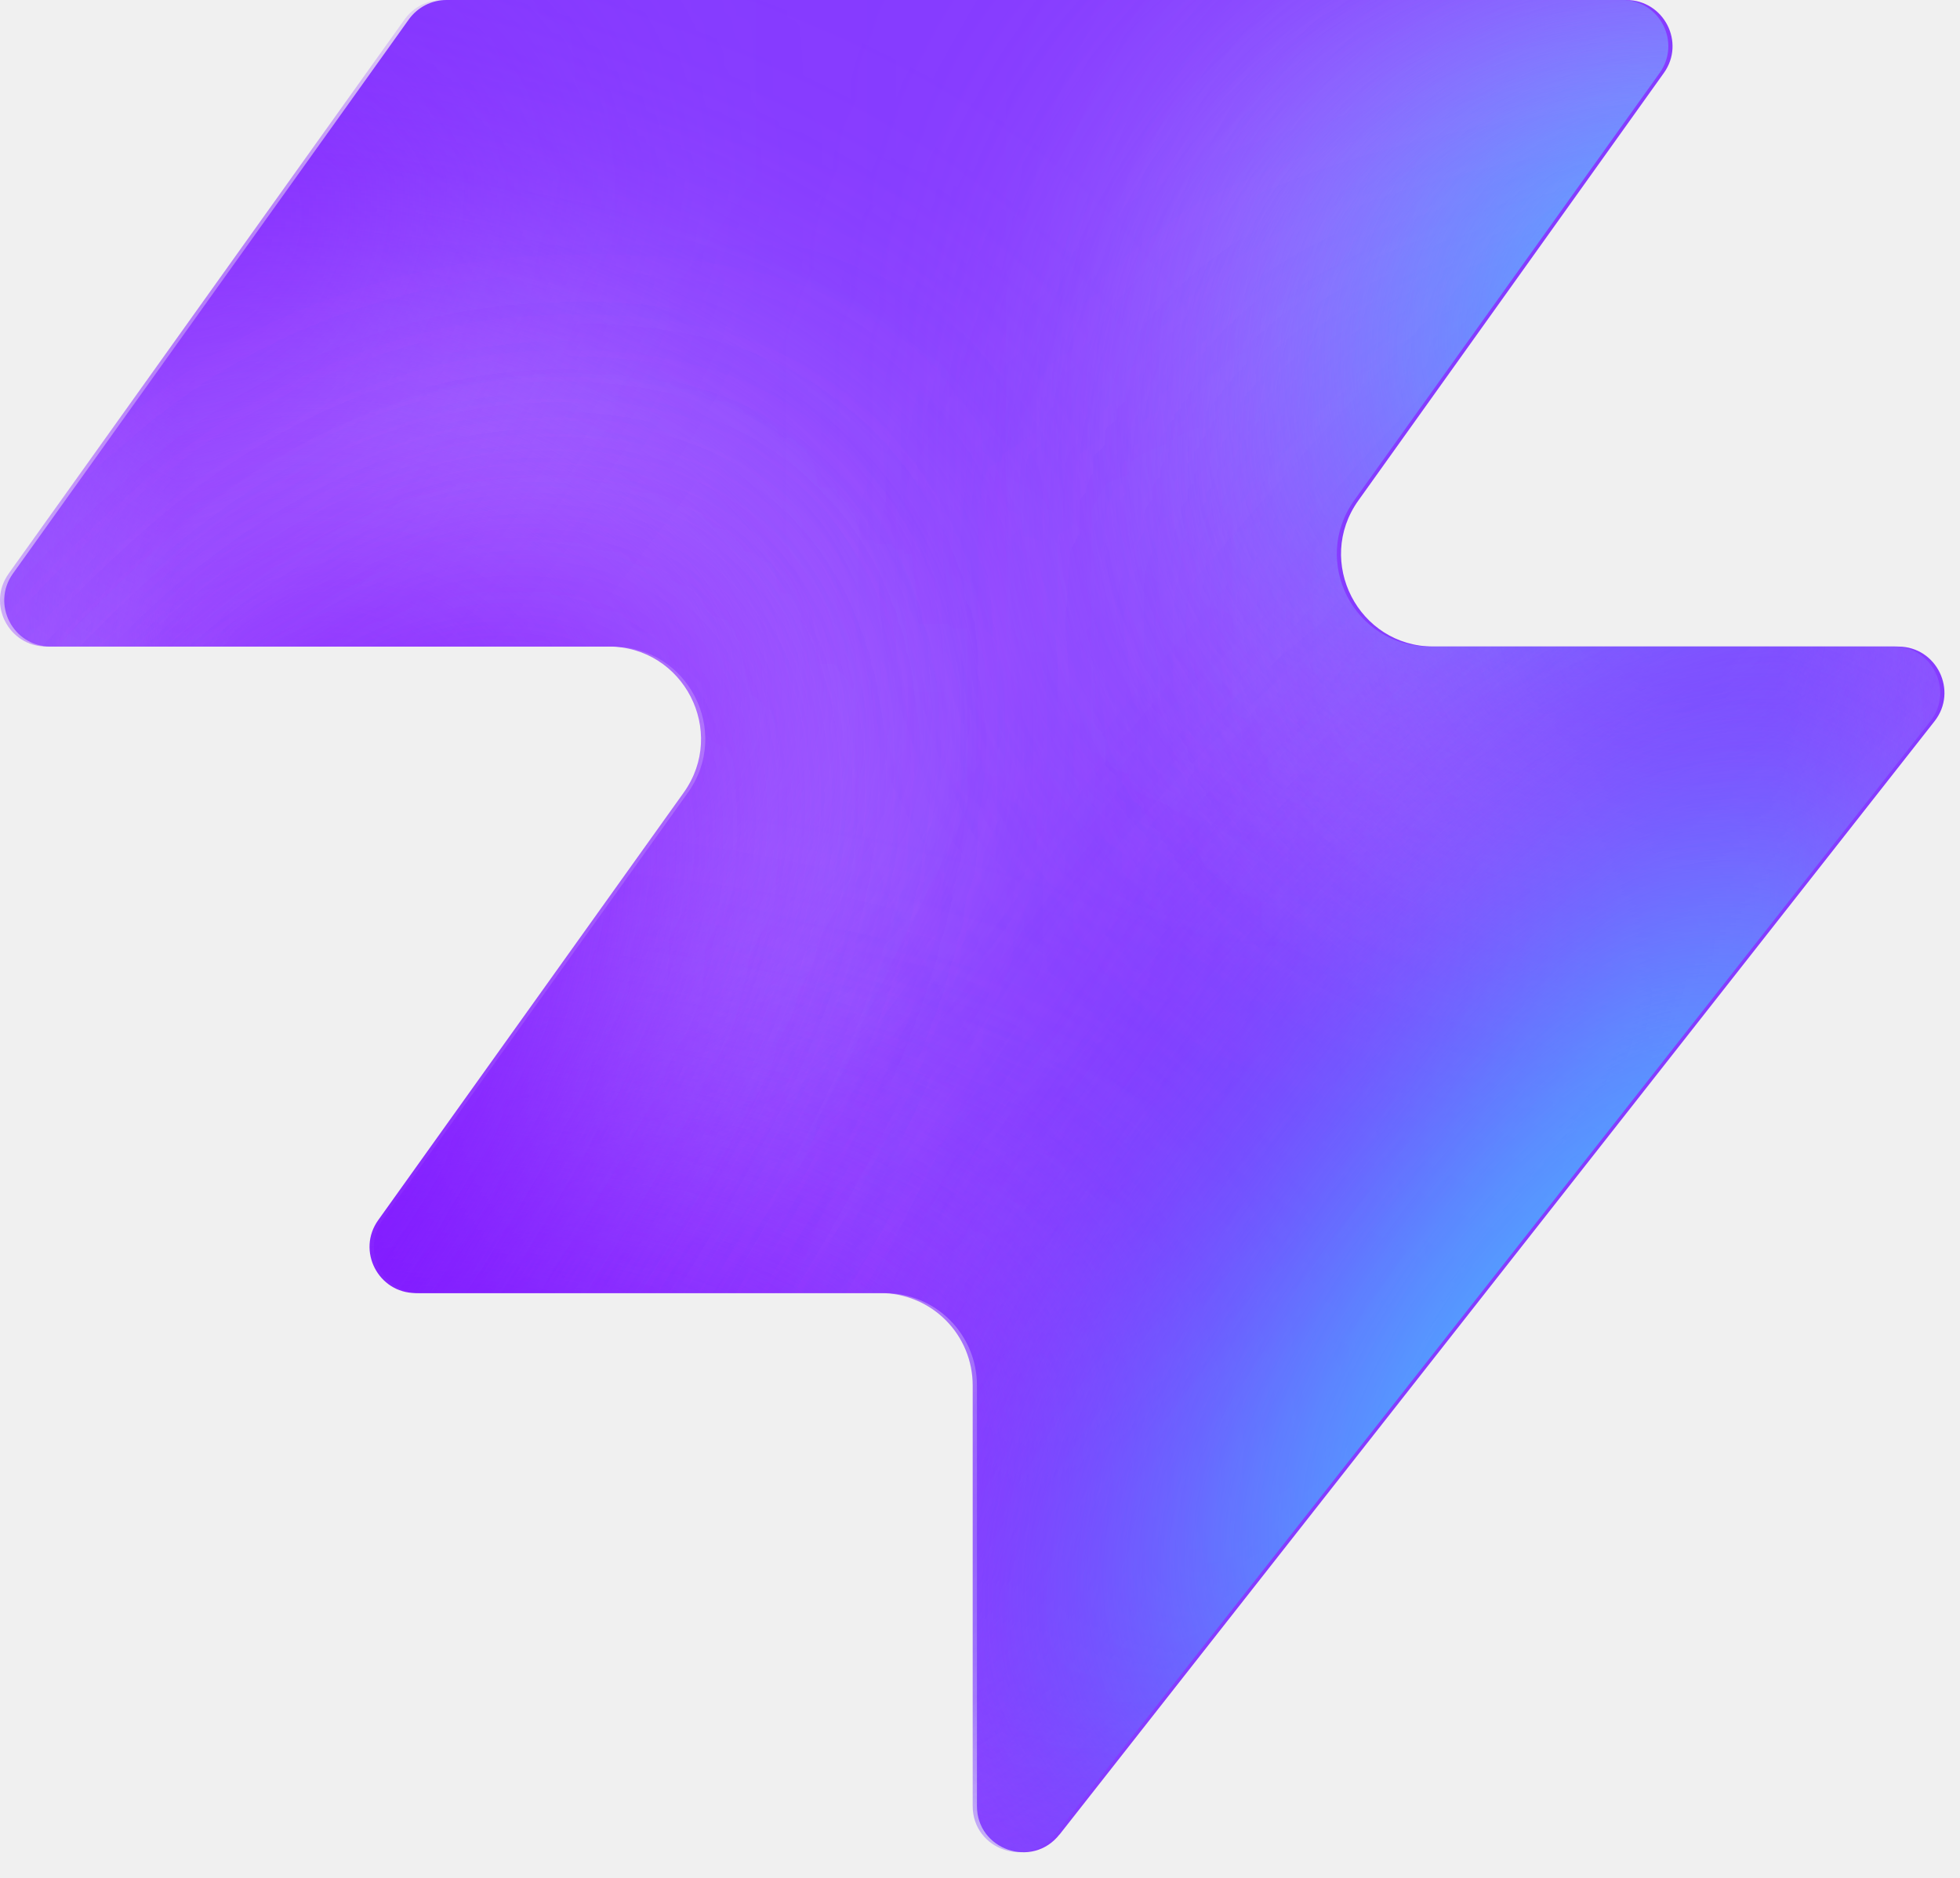
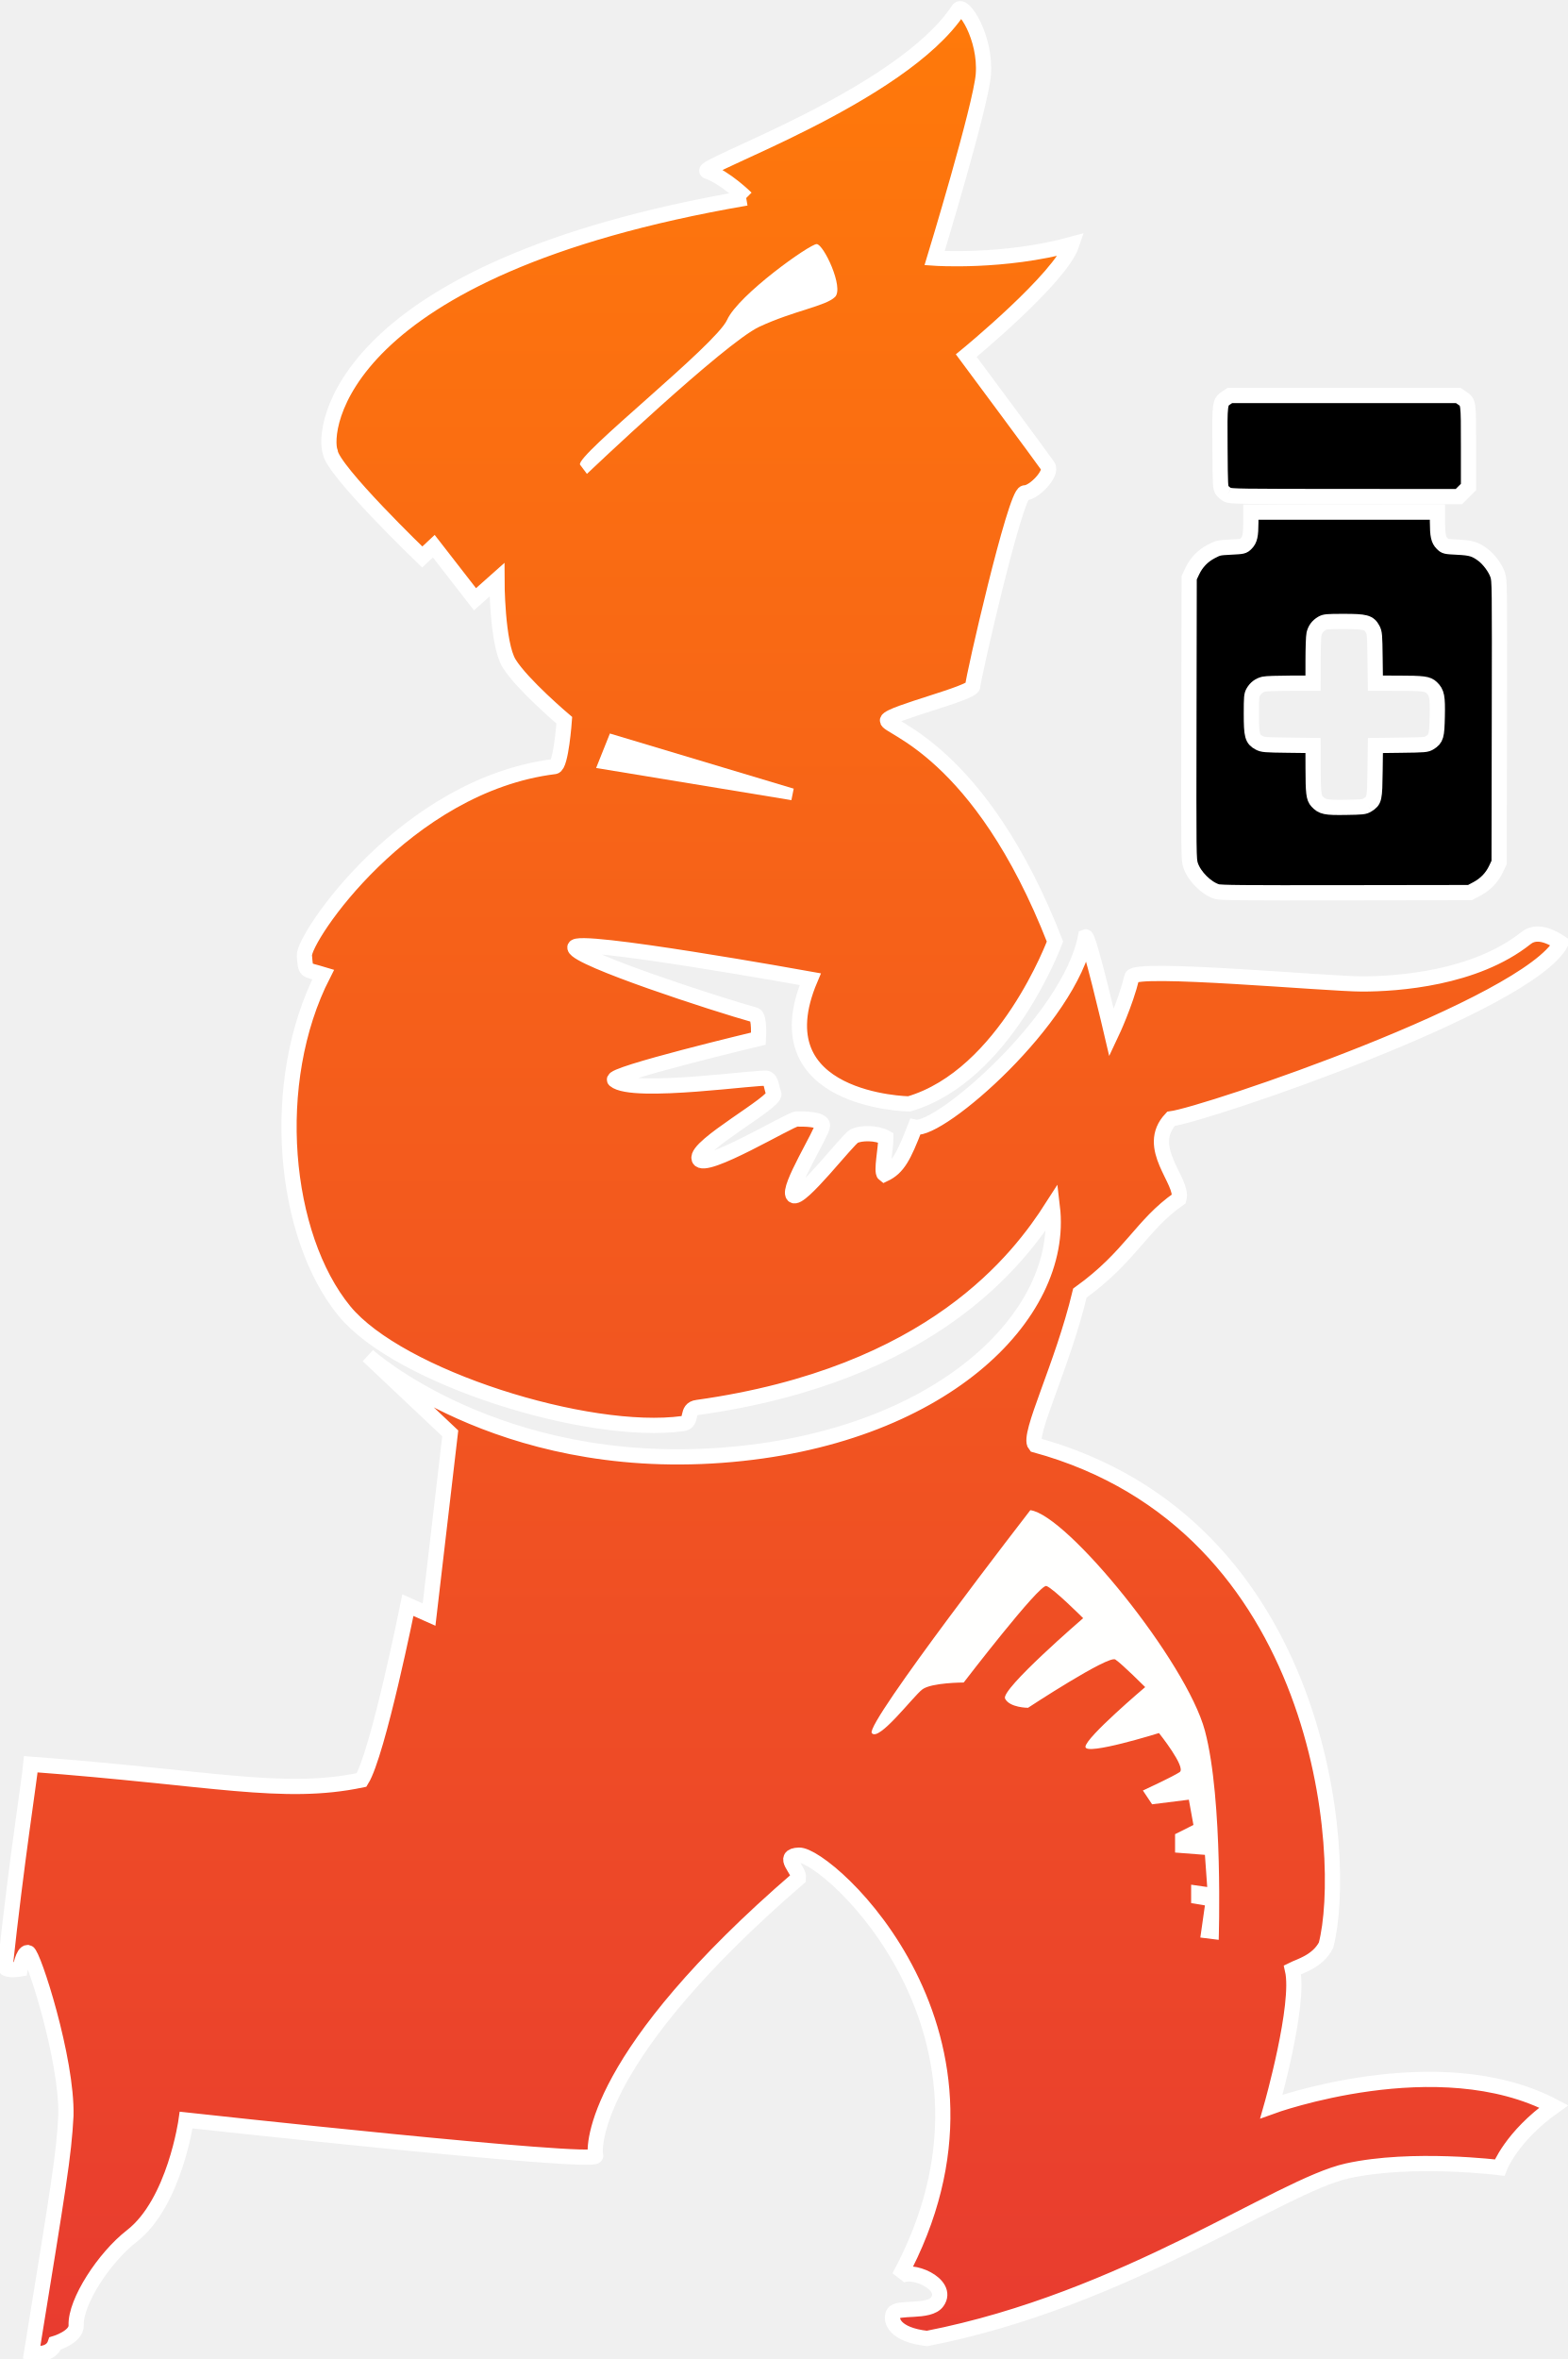
- <svg xmlns="http://www.w3.org/2000/svg" width="48" height="46" fill="none" viewBox="0 0 48 46">
-   <path fill="#863bff" d="M25.946 44.938c-.664.845-2.021.375-2.021-.698V33.937a2.26 2.26 0 0 0-2.262-2.262H10.287c-.92 0-1.456-1.04-.92-1.788l7.48-10.471c1.07-1.497 0-3.578-1.842-3.578H1.237c-.92 0-1.456-1.04-.92-1.788L10.013.474c.214-.297.556-.474.92-.474h28.894c.92 0 1.456 1.04.92 1.788l-7.48 10.471c-1.07 1.498 0 3.579 1.842 3.579h11.377c.943 0 1.473 1.088.89 1.83L25.947 44.94z" style="fill:#863bff;fill:color(display-p3 .525 .23 1);fill-opacity:1" />
-   <mask id="a" width="48" height="46" x="0" y="0" maskUnits="userSpaceOnUse" style="mask-type:alpha">
-     <path fill="#000" d="M25.842 44.938c-.664.844-2.021.375-2.021-.698V33.937a2.26 2.26 0 0 0-2.262-2.262H10.183c-.92 0-1.456-1.04-.92-1.788l7.48-10.471c1.07-1.498 0-3.579-1.842-3.579H1.133c-.92 0-1.456-1.04-.92-1.787L9.91.473c.214-.297.556-.474.92-.474h28.894c.92 0 1.456 1.04.92 1.788l-7.48 10.471c-1.07 1.498 0 3.578 1.842 3.578h11.377c.943 0 1.473 1.088.89 1.832L25.843 44.94z" style="fill:#000;fill-opacity:1" />
-   </mask>
-   <g mask="url(#a)">
-     <g filter="url(#b)">
-       <ellipse cx="5.508" cy="14.704" fill="#ede6ff" rx="5.508" ry="14.704" style="fill:#ede6ff;fill:color(display-p3 .927 .903 1);fill-opacity:1" transform="matrix(.00324 1 1 -.00324 -4.47 31.516)" />
-     </g>
-     <g filter="url(#c)">
-       <ellipse cx="10.399" cy="29.851" fill="#ede6ff" rx="10.399" ry="29.851" style="fill:#ede6ff;fill:color(display-p3 .927 .903 1);fill-opacity:1" transform="matrix(.00324 1 1 -.00324 -39.328 7.883)" />
-     </g>
-     <g filter="url(#d)">
-       <ellipse cx="5.508" cy="30.487" fill="#7e14ff" rx="5.508" ry="30.487" style="fill:#7e14ff;fill:color(display-p3 .492 .077 1);fill-opacity:1" transform="rotate(89.814 -25.913 -14.639)scale(1 -1)" />
-     </g>
-     <g filter="url(#e)">
-       <ellipse cx="5.508" cy="30.599" fill="#7e14ff" rx="5.508" ry="30.599" style="fill:#7e14ff;fill:color(display-p3 .492 .077 1);fill-opacity:1" transform="rotate(89.814 -32.644 -3.334)scale(1 -1)" />
-     </g>
-     <g filter="url(#f)">
-       <ellipse cx="5.508" cy="30.599" fill="#7e14ff" rx="5.508" ry="30.599" style="fill:#7e14ff;fill:color(display-p3 .492 .077 1);fill-opacity:1" transform="matrix(.00324 1 1 -.00324 -34.34 30.47)" />
-     </g>
-     <g filter="url(#g)">
-       <ellipse cx="14.072" cy="22.078" fill="#ede6ff" rx="14.072" ry="22.078" style="fill:#ede6ff;fill:color(display-p3 .927 .903 1);fill-opacity:1" transform="rotate(93.35 24.506 48.493)scale(-1 1)" />
-     </g>
-     <g filter="url(#h)">
-       <ellipse cx="3.47" cy="21.501" fill="#7e14ff" rx="3.47" ry="21.501" style="fill:#7e14ff;fill:color(display-p3 .492 .077 1);fill-opacity:1" transform="rotate(89.009 28.708 47.59)scale(-1 1)" />
-     </g>
-     <g filter="url(#i)">
-       <ellipse cx="3.47" cy="21.501" fill="#7e14ff" rx="3.47" ry="21.501" style="fill:#7e14ff;fill:color(display-p3 .492 .077 1);fill-opacity:1" transform="rotate(89.009 28.708 47.59)scale(-1 1)" />
-     </g>
-     <g filter="url(#j)">
-       <ellipse cx=".387" cy="8.972" fill="#7e14ff" rx="4.407" ry="29.108" style="fill:#7e14ff;fill:color(display-p3 .492 .077 1);fill-opacity:1" transform="rotate(39.51 .387 8.972)" />
-     </g>
-     <g filter="url(#k)">
-       <ellipse cx="47.523" cy="-6.092" fill="#7e14ff" rx="4.407" ry="29.108" style="fill:#7e14ff;fill:color(display-p3 .492 .077 1);fill-opacity:1" transform="rotate(37.892 47.523 -6.092)" />
-     </g>
-     <g filter="url(#l)">
-       <ellipse cx="41.412" cy="6.333" fill="#47bfff" rx="5.971" ry="9.665" style="fill:#47bfff;fill:color(display-p3 .28 .748 1);fill-opacity:1" transform="rotate(37.892 41.412 6.333)" />
-     </g>
-     <g filter="url(#m)">
-       <ellipse cx="-1.879" cy="38.332" fill="#7e14ff" rx="4.407" ry="29.108" style="fill:#7e14ff;fill:color(display-p3 .492 .077 1);fill-opacity:1" transform="rotate(37.892 -1.88 38.332)" />
-     </g>
-     <g filter="url(#n)">
-       <ellipse cx="-1.879" cy="38.332" fill="#7e14ff" rx="4.407" ry="29.108" style="fill:#7e14ff;fill:color(display-p3 .492 .077 1);fill-opacity:1" transform="rotate(37.892 -1.88 38.332)" />
-     </g>
-     <g filter="url(#o)">
-       <ellipse cx="35.651" cy="29.907" fill="#7e14ff" rx="4.407" ry="29.108" style="fill:#7e14ff;fill:color(display-p3 .492 .077 1);fill-opacity:1" transform="rotate(37.892 35.651 29.907)" />
-     </g>
-     <g filter="url(#p)">
-       <ellipse cx="38.418" cy="32.4" fill="#47bfff" rx="5.971" ry="15.297" style="fill:#47bfff;fill:color(display-p3 .28 .748 1);fill-opacity:1" transform="rotate(37.892 38.418 32.4)" />
-     </g>
-   </g>
+ <svg xmlns="http://www.w3.org/2000/svg" viewBox="3 1 206 310">
  <defs>
-     <filter id="b" width="60.045" height="41.654" x="-19.77" y="16.149" color-interpolation-filters="sRGB" filterUnits="userSpaceOnUse">
-       <feFlood flood-opacity="0" result="BackgroundImageFix" />
-       <feBlend in="SourceGraphic" in2="BackgroundImageFix" result="shape" />
-       <feGaussianBlur result="effect1_foregroundBlur_2002_17158" stdDeviation="7.659" />
-     </filter>
-     <filter id="c" width="90.34" height="51.437" x="-54.613" y="-7.533" color-interpolation-filters="sRGB" filterUnits="userSpaceOnUse">
-       <feFlood flood-opacity="0" result="BackgroundImageFix" />
-       <feBlend in="SourceGraphic" in2="BackgroundImageFix" result="shape" />
-       <feGaussianBlur result="effect1_foregroundBlur_2002_17158" stdDeviation="7.659" />
-     </filter>
-     <filter id="d" width="79.355" height="29.4" x="-49.64" y="2.03" color-interpolation-filters="sRGB" filterUnits="userSpaceOnUse">
-       <feFlood flood-opacity="0" result="BackgroundImageFix" />
-       <feBlend in="SourceGraphic" in2="BackgroundImageFix" result="shape" />
-       <feGaussianBlur result="effect1_foregroundBlur_2002_17158" stdDeviation="4.596" />
-     </filter>
-     <filter id="e" width="79.579" height="29.4" x="-45.045" y="20.029" color-interpolation-filters="sRGB" filterUnits="userSpaceOnUse">
-       <feFlood flood-opacity="0" result="BackgroundImageFix" />
-       <feBlend in="SourceGraphic" in2="BackgroundImageFix" result="shape" />
-       <feGaussianBlur result="effect1_foregroundBlur_2002_17158" stdDeviation="4.596" />
-     </filter>
-     <filter id="f" width="79.579" height="29.4" x="-43.513" y="21.178" color-interpolation-filters="sRGB" filterUnits="userSpaceOnUse">
-       <feFlood flood-opacity="0" result="BackgroundImageFix" />
-       <feBlend in="SourceGraphic" in2="BackgroundImageFix" result="shape" />
-       <feGaussianBlur result="effect1_foregroundBlur_2002_17158" stdDeviation="4.596" />
-     </filter>
-     <filter id="g" width="74.749" height="58.852" x="15.756" y="-17.901" color-interpolation-filters="sRGB" filterUnits="userSpaceOnUse">
-       <feFlood flood-opacity="0" result="BackgroundImageFix" />
-       <feBlend in="SourceGraphic" in2="BackgroundImageFix" result="shape" />
-       <feGaussianBlur result="effect1_foregroundBlur_2002_17158" stdDeviation="7.659" />
-     </filter>
-     <filter id="h" width="61.377" height="25.362" x="23.548" y="2.284" color-interpolation-filters="sRGB" filterUnits="userSpaceOnUse">
-       <feFlood flood-opacity="0" result="BackgroundImageFix" />
-       <feBlend in="SourceGraphic" in2="BackgroundImageFix" result="shape" />
-       <feGaussianBlur result="effect1_foregroundBlur_2002_17158" stdDeviation="4.596" />
-     </filter>
-     <filter id="i" width="61.377" height="25.362" x="23.548" y="2.284" color-interpolation-filters="sRGB" filterUnits="userSpaceOnUse">
-       <feFlood flood-opacity="0" result="BackgroundImageFix" />
-       <feBlend in="SourceGraphic" in2="BackgroundImageFix" result="shape" />
-       <feGaussianBlur result="effect1_foregroundBlur_2002_17158" stdDeviation="4.596" />
-     </filter>
-     <filter id="j" width="56.045" height="63.649" x="-27.636" y="-22.853" color-interpolation-filters="sRGB" filterUnits="userSpaceOnUse">
-       <feFlood flood-opacity="0" result="BackgroundImageFix" />
-       <feBlend in="SourceGraphic" in2="BackgroundImageFix" result="shape" />
-       <feGaussianBlur result="effect1_foregroundBlur_2002_17158" stdDeviation="4.596" />
-     </filter>
-     <filter id="k" width="54.814" height="64.646" x="20.116" y="-38.415" color-interpolation-filters="sRGB" filterUnits="userSpaceOnUse">
-       <feFlood flood-opacity="0" result="BackgroundImageFix" />
-       <feBlend in="SourceGraphic" in2="BackgroundImageFix" result="shape" />
-       <feGaussianBlur result="effect1_foregroundBlur_2002_17158" stdDeviation="4.596" />
-     </filter>
-     <filter id="l" width="33.541" height="35.313" x="24.641" y="-11.323" color-interpolation-filters="sRGB" filterUnits="userSpaceOnUse">
-       <feFlood flood-opacity="0" result="BackgroundImageFix" />
-       <feBlend in="SourceGraphic" in2="BackgroundImageFix" result="shape" />
-       <feGaussianBlur result="effect1_foregroundBlur_2002_17158" stdDeviation="4.596" />
-     </filter>
-     <filter id="m" width="54.814" height="64.646" x="-29.286" y="6.009" color-interpolation-filters="sRGB" filterUnits="userSpaceOnUse">
-       <feFlood flood-opacity="0" result="BackgroundImageFix" />
-       <feBlend in="SourceGraphic" in2="BackgroundImageFix" result="shape" />
-       <feGaussianBlur result="effect1_foregroundBlur_2002_17158" stdDeviation="4.596" />
-     </filter>
-     <filter id="n" width="54.814" height="64.646" x="-29.286" y="6.009" color-interpolation-filters="sRGB" filterUnits="userSpaceOnUse">
-       <feFlood flood-opacity="0" result="BackgroundImageFix" />
-       <feBlend in="SourceGraphic" in2="BackgroundImageFix" result="shape" />
-       <feGaussianBlur result="effect1_foregroundBlur_2002_17158" stdDeviation="4.596" />
-     </filter>
-     <filter id="o" width="54.814" height="64.646" x="8.244" y="-2.416" color-interpolation-filters="sRGB" filterUnits="userSpaceOnUse">
-       <feFlood flood-opacity="0" result="BackgroundImageFix" />
-       <feBlend in="SourceGraphic" in2="BackgroundImageFix" result="shape" />
-       <feGaussianBlur result="effect1_foregroundBlur_2002_17158" stdDeviation="4.596" />
-     </filter>
-     <filter id="p" width="39.409" height="43.623" x="18.713" y="10.588" color-interpolation-filters="sRGB" filterUnits="userSpaceOnUse">
-       <feFlood flood-opacity="0" result="BackgroundImageFix" />
-       <feBlend in="SourceGraphic" in2="BackgroundImageFix" result="shape" />
-       <feGaussianBlur result="effect1_foregroundBlur_2002_17158" stdDeviation="4.596" />
-     </filter>
+     <linearGradient id="grad" x1="0.5" y1="0" x2="0.5" y2="1">
+       <stop offset="0" stop-color="#ff7a0a" />
+       <stop offset="1" stop-color="#e83b30" />
+     </linearGradient>
  </defs>
+   <path fill="url(#grad)" stroke="#fff" stroke-width="2" d="M101.077,27.025 C101.077,27.025,98.358,24.332,95.955,23.503 C94.397,22.966,121.462,13.685,128.977,2.266 C129.598,1.318,132.617,5.907,132.242,10.802 C131.92,14.965,125.838,34.924,125.838,34.924 C125.838,34.924,134.908,35.563,143.874,33.109 C142.379,37.591,130.001,47.729,130.001,47.729 C130.001,47.729,140.109,61.333,140.728,62.26 C141.347,63.188,138.92,65.767,137.686,65.767 C136.447,65.767,130.854,90.239,130.854,91.168 C130.854,92.095,119.956,94.719,119.646,95.65 C119.337,96.577,131.76,99.369,141.659,124.727 C141.659,124.727,135.164,142.355,122.482,146.067 C122.482,146.067,102.69,145.757,109.495,129.675 C109.495,129.675,78.237,124.04,78.559,125.533 C78.877,127.026,96.915,132.898,102.252,134.391 C102.868,134.66,102.678,137.487,102.678,137.487 C102.678,137.487,82.945,142.2,83.786,142.929 C86.135,144.959,103.287,142.377,103.85,142.718 C104.417,143.057,104.324,143.677,104.705,144.746 C105.088,145.812,94.309,151.6,94.887,153.282 C95.466,154.966,106.87,148.062,107.694,148.051 C108.518,148.043,111.129,148.008,111.108,148.906 C111.094,149.806,106.414,157.231,107.267,158.084 C108.12,158.937,114.417,150.721,115.27,150.293 C116.125,149.868,118.189,149.813,119.433,150.508 C119.433,151.896,118.791,154.99,119.221,155.31 C121.034,154.457,121.782,152.962,123.275,149.12 C126.475,149.759,143.554,135.033,145.678,124.109 C146.115,123.932,149.105,136.739,149.105,136.739 C149.105,136.739,150.917,132.898,151.772,129.376 C152.115,127.964,177.399,130.303,182.037,130.303 C186.676,130.303,196.86,129.599,203.543,124.293 C204.308,123.682,205.643,123.242,208.161,124.921 C203.752,133.115,161.547,147.41,156.908,148.027 C153.339,151.81,158.589,156.218,157.957,158.53 C152.978,162.002,151.655,166.093,144.935,170.924 C142.625,180.585,138.002,189.62,139.053,190.879 C177.203,201.301,180.254,245.252,177.285,256.626 C176.186,258.766,173.792,259.389,172.875,259.848 C173.922,264.408,170.106,277.815,170.106,277.815 C170.106,277.815,192.031,269.817,207.218,277.805 C201.625,281.768,200.103,285.849,200.103,285.849 C200.103,285.849,188.594,284.399,180.082,286.283 C171.143,288.259,150.914,303.218,124.851,308.3 C120.618,307.829,119.959,305.947,120.43,305.005 C120.898,304.064,125.133,305.005,126.194,303.474 C127.861,301.149,122.591,298.89,121.18,300.208 C138.399,268.501,111.731,244.645,108.01,244.788 C105.563,244.884,108.077,246.688,107.948,247.808 C81.006,271.04,80.979,283.07,81.29,284.306 C81.598,285.545,27.468,279.6,27.468,279.6 C27.468,279.6,25.961,290.464,20.32,294.845 C16.687,297.662,12.887,303.5,13.011,306.568 C13.07,308.113,10.252,308.957,10.252,308.957 C9.822,310.225,8.369,310.462,7.148,310.18 C10.72,288.163,11.383,284.306,11.663,279.04 C11.85,271.604,7.335,257.679,6.677,257.586 C6.018,257.492,5.641,259.75,5.641,259.75 C5.641,259.75,4.042,260.03,3.665,259.562 C5.172,245.543,6.864,234.91,7.052,232.842 C30.953,234.628,40.17,237.075,50.523,234.91 C52.685,231.43,56.612,211.937,56.612,211.937 L59.395,213.176 L62.178,189.361 L51.357,179.154 C51.357,179.154,68.292,194.436,97.874,192.235 C126.583,190.102,143.021,173.879,141.313,159.579 C136.936,166.409,125.572,181.634,94.649,185.959 C93.074,186.151,94.13,187.888,92.752,188.076 C80.265,189.784,55.397,181.992,48.263,173.282 C40.205,163.447,38.216,143.251,45.48,129.059 C43.017,128.309,43.206,128.808,43.008,126.584 C42.805,124.358,56.213,104.169,75.891,101.732 C76.744,101.629,77.169,95.65,77.169,95.65 C77.169,95.65,71.622,90.954,69.912,88.178 C68.316,85.586,68.313,77.187,68.313,77.187 L65.43,79.749 L60.014,72.774 L58.495,74.196 C58.495,74.196,46.677,62.827,46.407,60.404 C45.366,57.655,47.074,36.31,101.077,27.025" />
+   <path fill="#fff" d="M80.141,63.272 C80.141,63.272,98.26,46.06,102.79,43.946 C107.319,41.832,111.545,41.228,112.752,40.021 C113.962,38.813,111.242,33.075,110.336,33.075 C109.431,33.075,100.071,39.718,98.561,43.041 C97.05,46.361,78.633,60.855,79.237,62.064" />
+   <path fill="#fff" d="M83.161,97.392 L107.319,104.638 L107.016,106.148 L81.35,101.922 Z" />
+   <path fill="#fffffe" d="M138.419,199.455 C138.419,199.455,116.678,227.537,117.583,228.743 C118.491,229.95,123.022,223.91,124.227,223.007 C125.433,222.102,129.663,222.102,129.663,222.102 C129.663,222.102,139.625,209.116,140.533,209.417 C141.439,209.722,145.364,213.647,145.364,213.647 C145.364,213.647,134.494,223.007,135.098,224.216 C135.703,225.423,138.118,225.423,138.118,225.423 C138.118,225.423,148.686,218.478,149.594,219.08 C150.499,219.685,153.516,222.704,153.516,222.704 C153.516,222.704,145.665,229.348,145.665,230.554 C145.665,231.763,155.327,228.743,155.327,228.743 C155.327,228.743,158.951,233.272,158.046,233.879 C157.141,234.479,153.215,236.294,153.215,236.294 L154.424,238.105 L159.255,237.5 L159.857,240.821 L157.444,242.03 L157.444,244.445 L161.367,244.749 L161.668,248.975 L159.556,248.671 L159.556,251.089 L161.367,251.39 L160.765,255.616 L163.179,255.917 C163.179,255.917,163.786,237.5,161.367,228.44 C158.951,219.383,143.252,200.057,138.419,199.455" />
+   <path fill="#000" stroke="#fff" stroke-width="2" d="M162.933,118.165 C161.551,117.737,159.965,116.153,159.491,114.727 C159.233,113.953,159.231,113.757,159.264,95.433 L159.297,76.92 L159.704,76.062 C160.245,74.919,161.076,74.056,162.208,73.462 C163.093,72.996,163.19,72.975,164.764,72.896 C166.365,72.815,166.408,72.805,166.784,72.429 C167.274,71.94,167.399,71.379,167.403,69.673 L167.406,68.3 L179.666,68.3 L191.926,68.3 L191.931,69.609 C191.939,71.372,192.064,71.946,192.547,72.429 C192.937,72.819,192.966,72.825,194.574,72.905 C196.346,72.993,196.875,73.152,197.893,73.902 C198.682,74.484,199.55,75.657,199.845,76.542 C200.098,77.301,200.101,77.578,200.068,95.825 L200.035,114.338 L199.628,115.196 C199.091,116.331,198.257,117.199,197.124,117.805 L196.204,118.296 L179.858,118.32 C166.132,118.341,163.419,118.316,162.933,118.165 M182.731,106.78 C183.649,106.208,183.684,106.052,183.731,102.312 L183.774,98.971 L187.116,98.928 C190.288,98.888,190.48,98.871,190.904,98.607 C191.762,98.073,191.851,97.764,191.905,95.142 C191.96,92.534,191.859,92.021,191.166,91.357 C190.644,90.857,190.111,90.788,186.731,90.782 L183.772,90.776 L183.73,87.488 C183.691,84.398,183.672,84.168,183.411,83.68 C182.934,82.789,182.475,82.667,179.606,82.667 C177.405,82.667,177.135,82.691,176.742,82.922 C176.184,83.251,175.847,83.709,175.702,84.337 C175.638,84.612,175.584,86.174,175.583,87.807 L175.579,90.776 L172.61,90.779 C170.977,90.781,169.416,90.835,169.14,90.898 C168.512,91.044,168.054,91.381,167.726,91.939 C167.494,92.332,167.47,92.602,167.47,94.803 C167.47,97.672,167.592,98.13,168.484,98.608 C168.971,98.868,169.202,98.888,172.291,98.927 L175.579,98.968 L175.585,101.928 C175.591,105.219,175.665,105.836,176.106,106.316 C176.78,107.047,177.198,107.134,179.858,107.095 C182.094,107.061,182.319,107.036,182.731,106.78 M164.353,66.027 C164.113,65.908,163.797,65.648,163.65,65.45 C163.391,65.1,163.383,64.934,163.348,59.805 C163.307,53.895,163.311,53.866,164.201,53.267 L164.635,52.976 L179.655,52.976 L194.676,52.976 L195.151,53.299 C196.029,53.895,196.012,53.771,196.012,59.68 L196.012,64.992 L195.38,65.624 L194.747,66.257 L179.768,66.251 C165.926,66.245,164.755,66.228,164.353,66.027" />
</svg>
